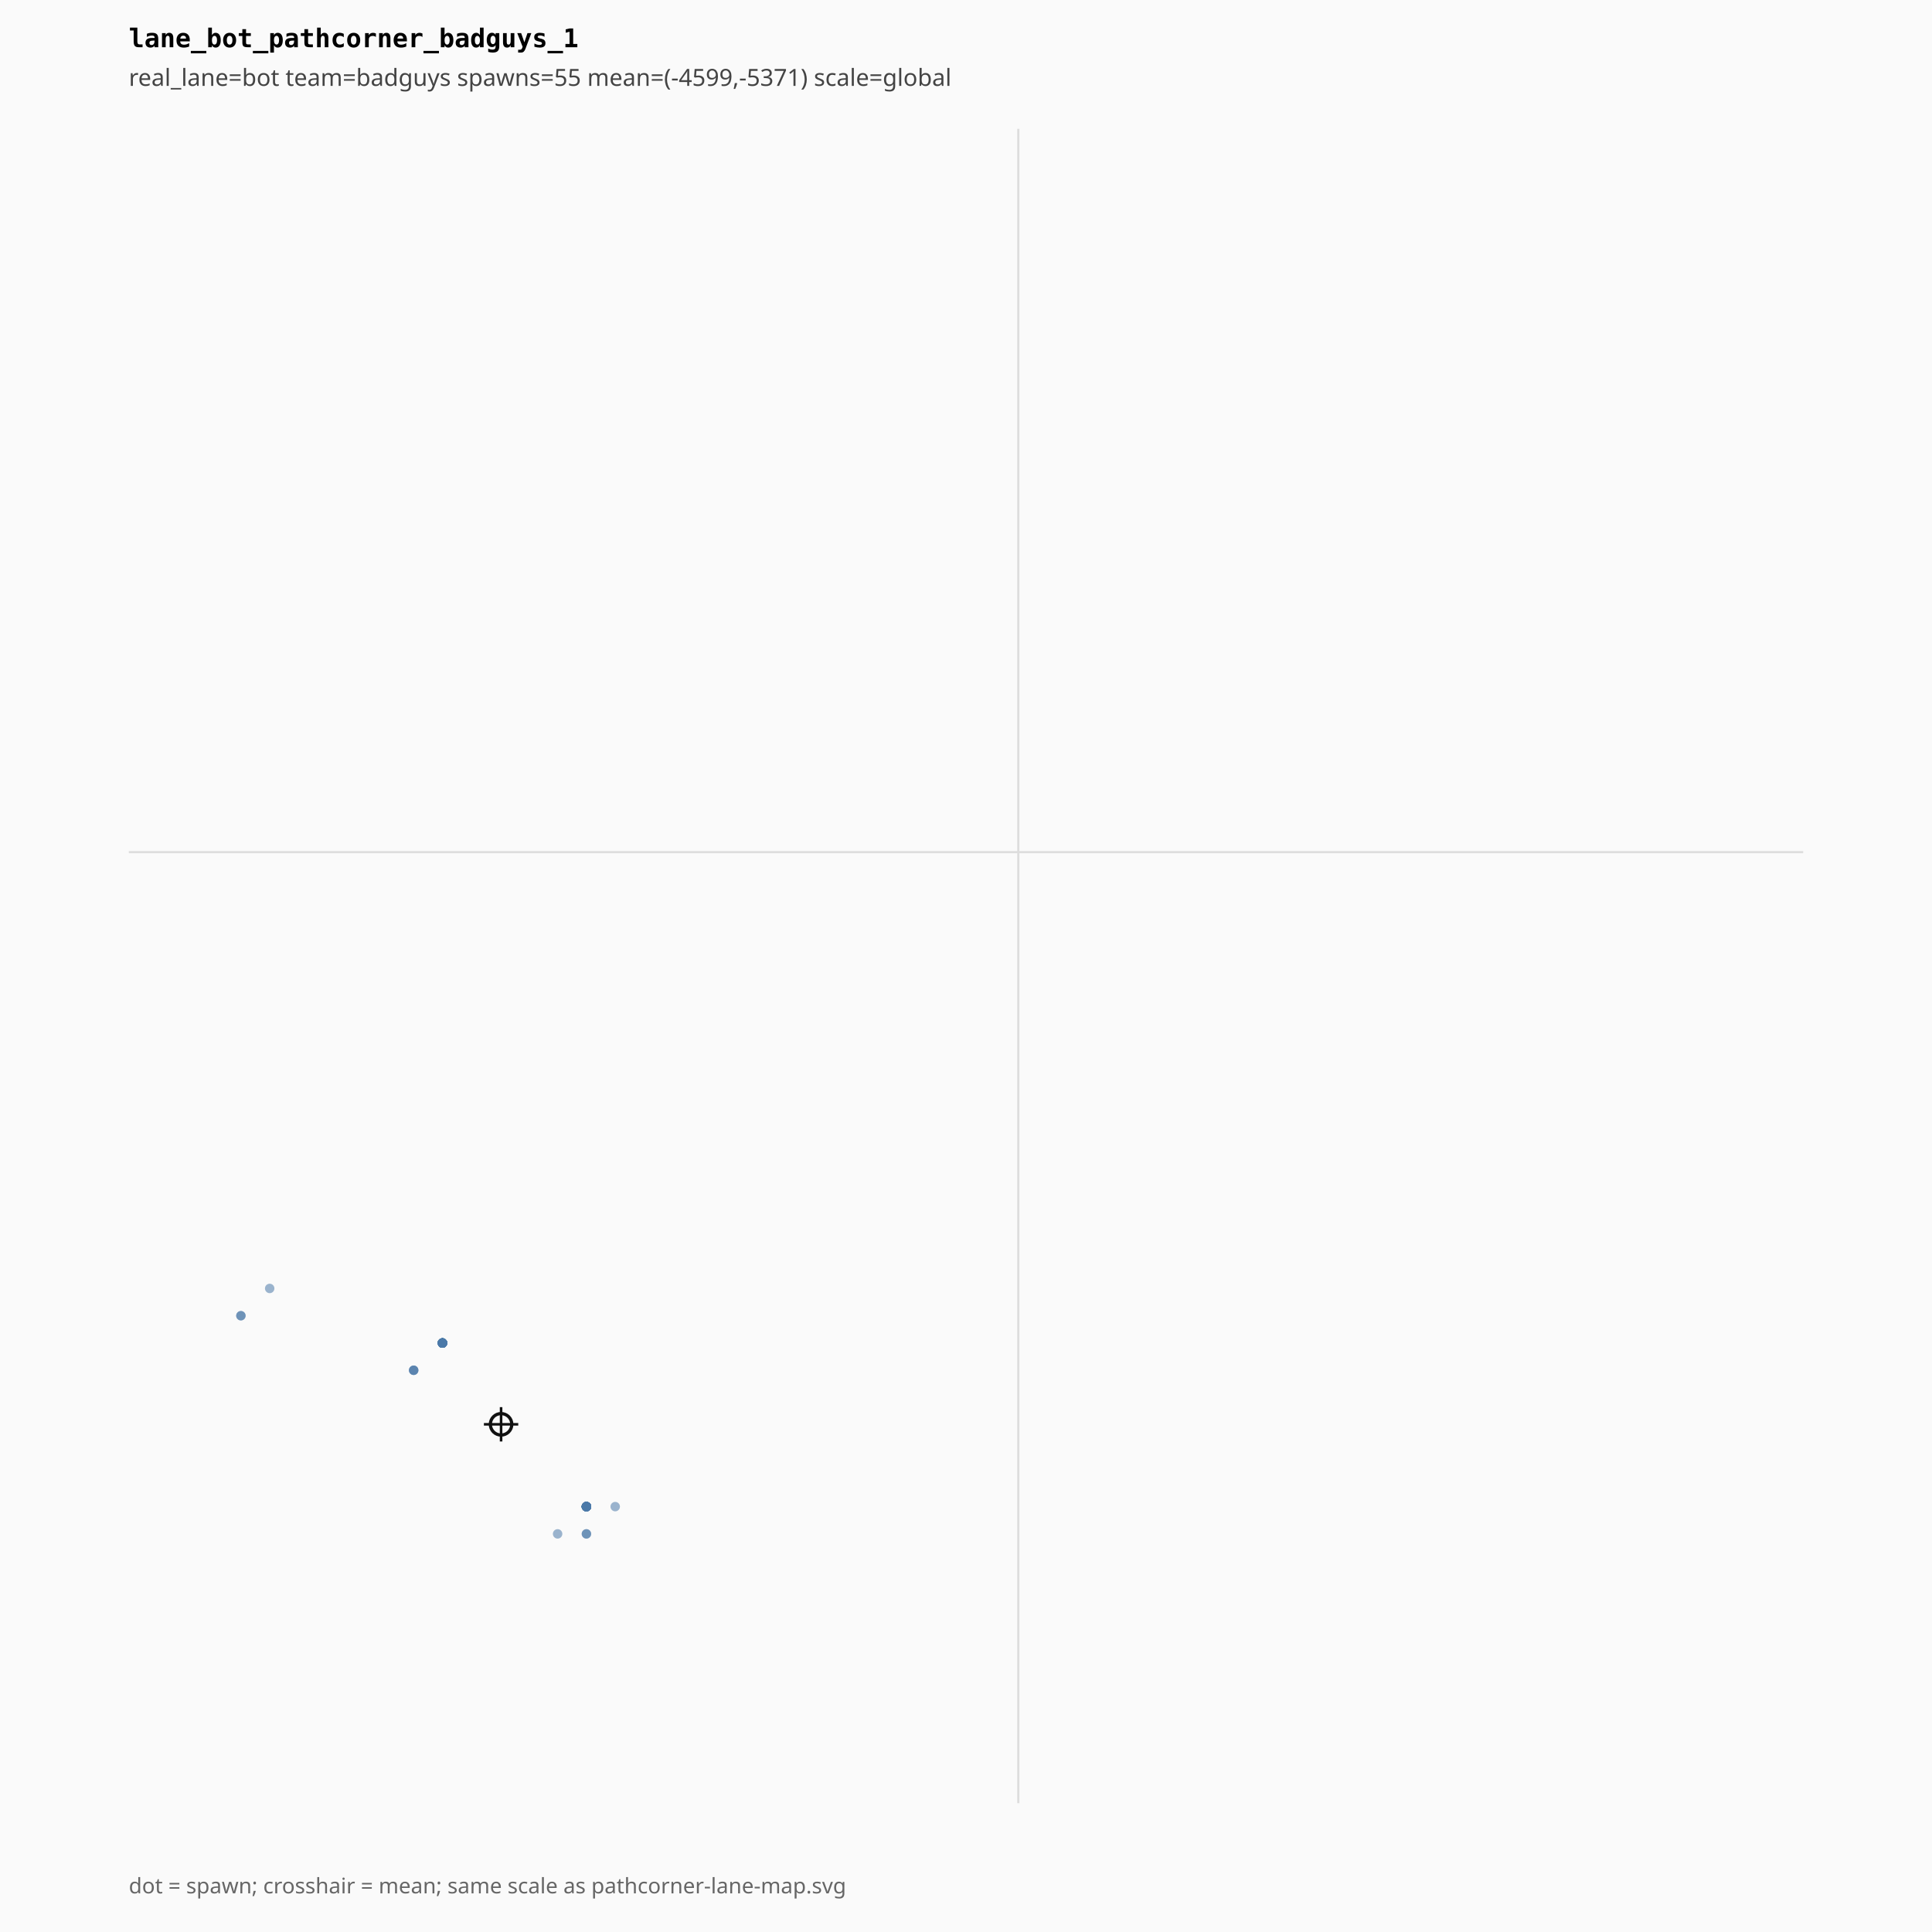
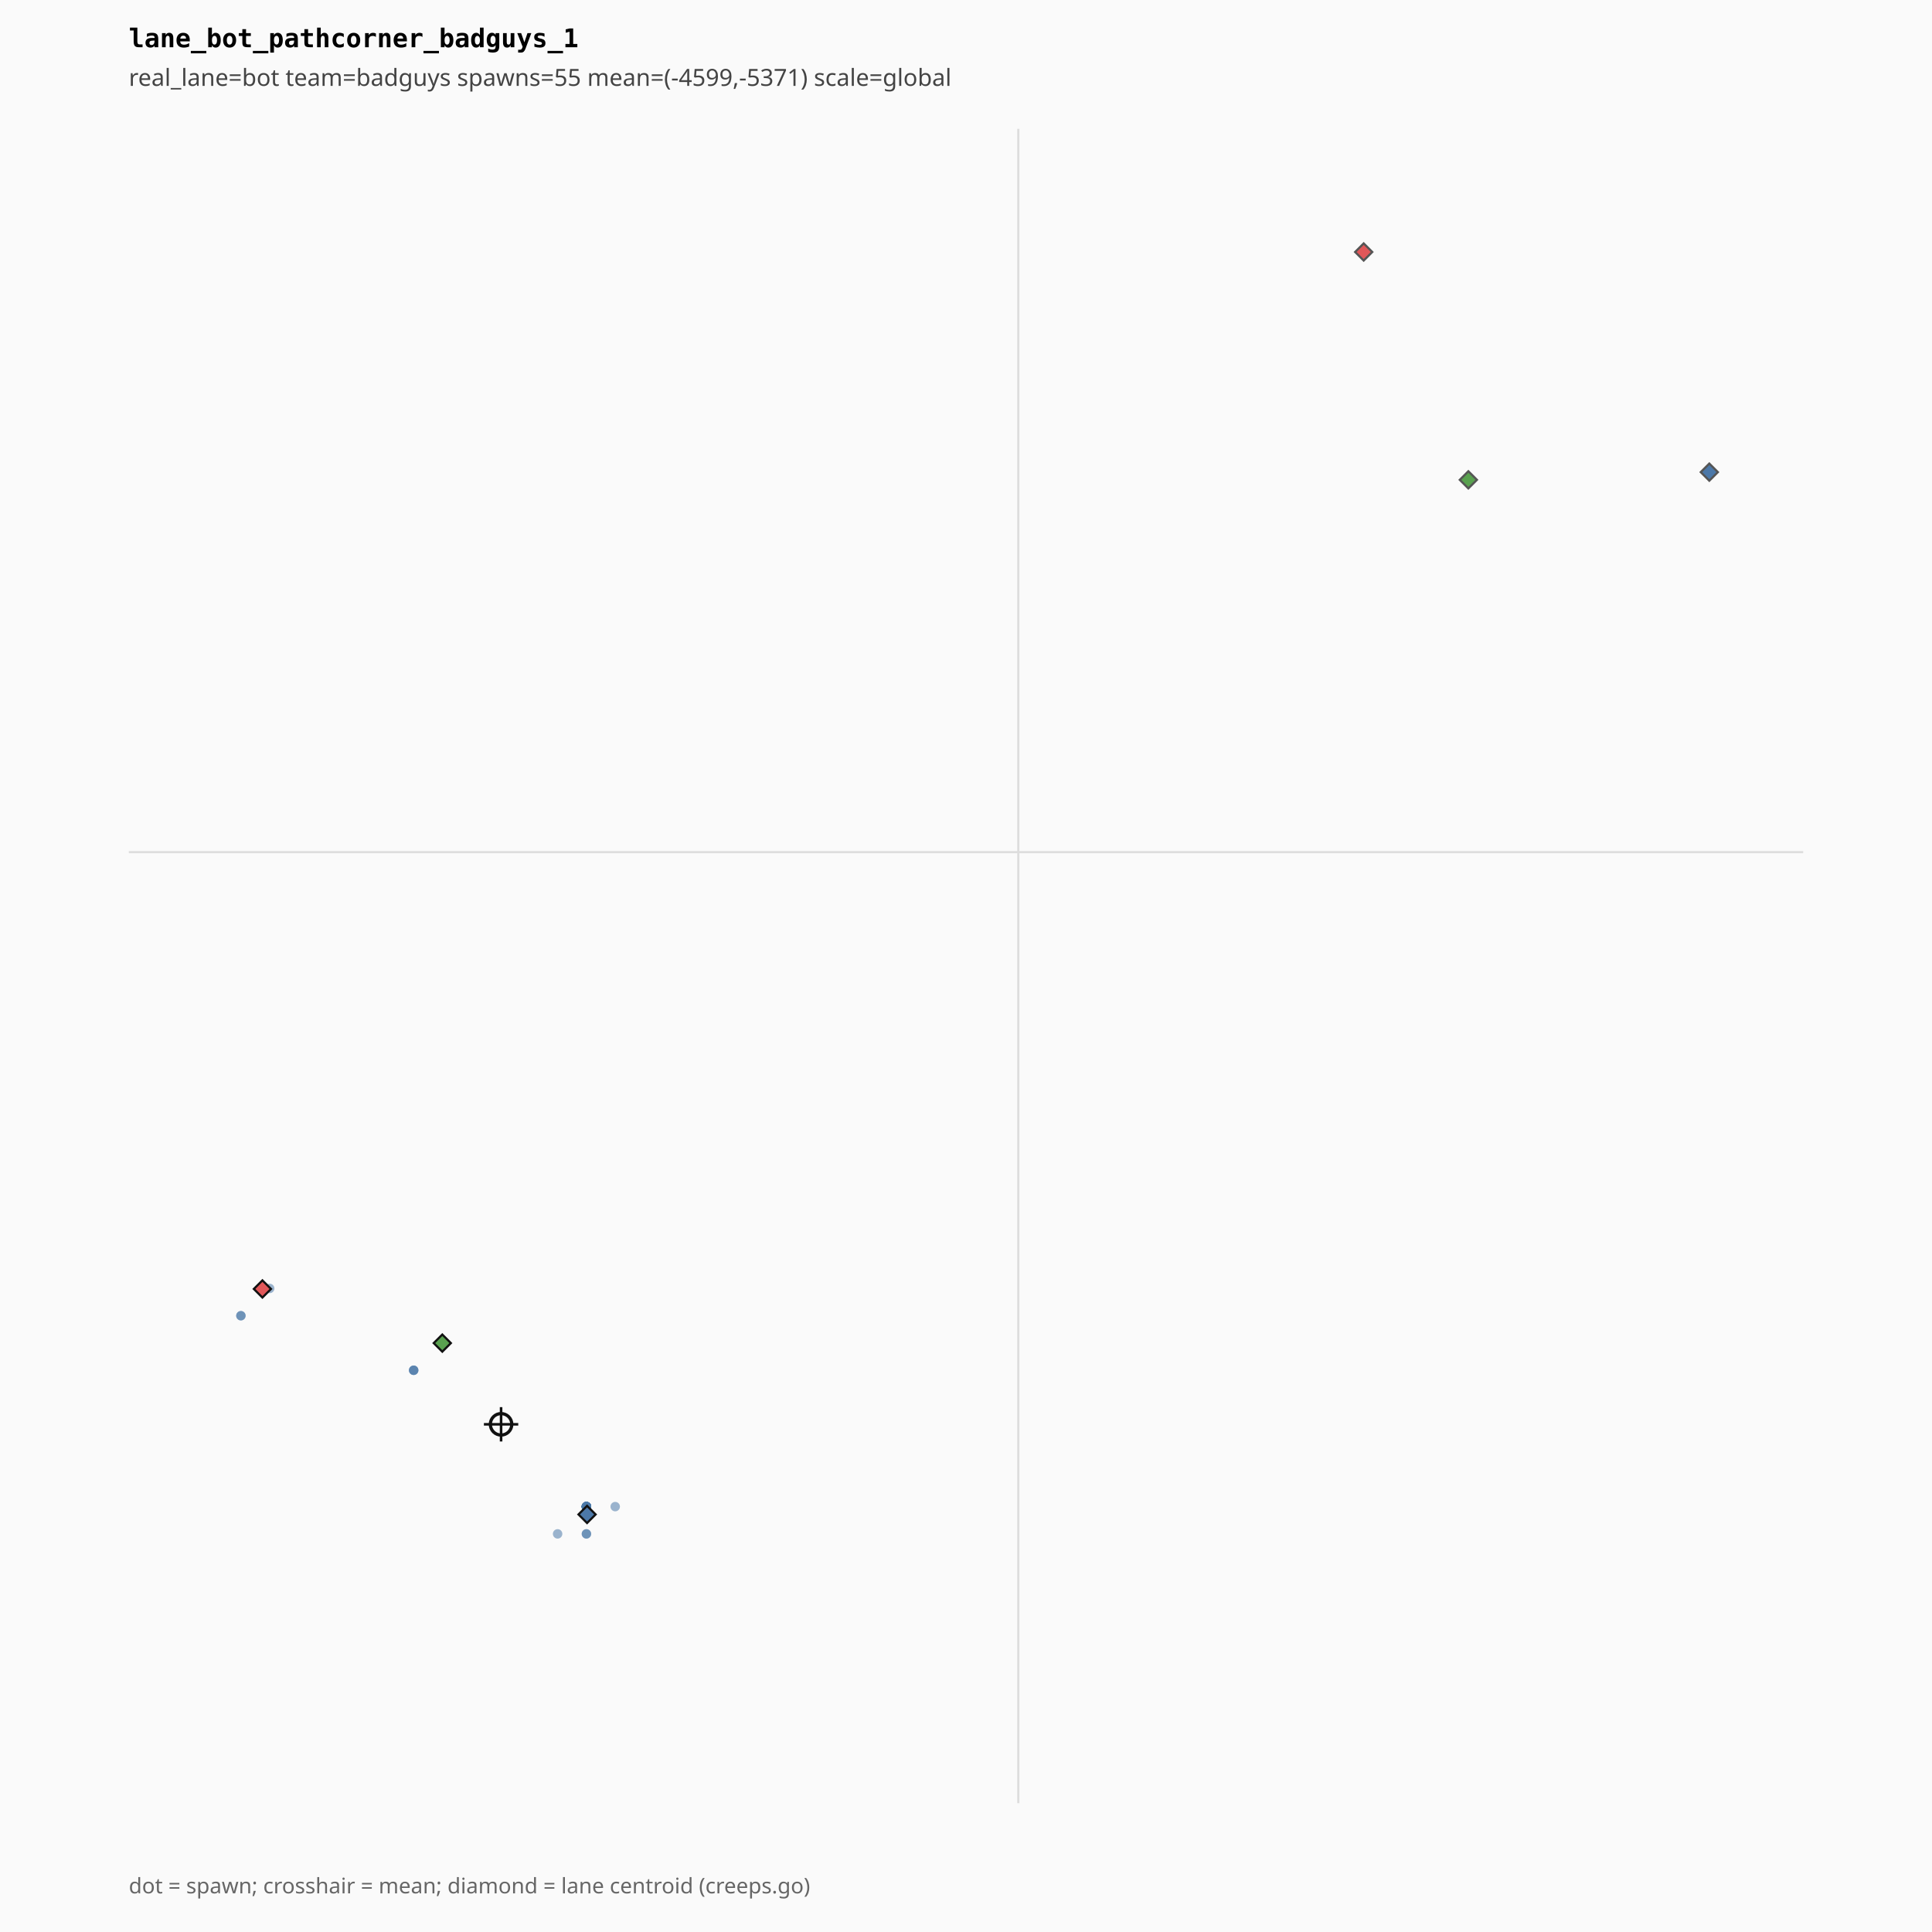
<svg xmlns="http://www.w3.org/2000/svg" width="900" height="900" viewBox="0 0 900 900">
  <rect x="0" y="0" width="900" height="900" fill="#fafafa" />
  <text x="60" y="22" font-family="monospace" font-size="12" font-weight="bold">lane_bot_pathcorner_badguys_1</text>
  <text x="60" y="40" font-family="sans-serif" font-size="11" fill="#444">real_lane=bot  team=badguys  spawns=55  mean=(-4599,-5371)  scale=global</text>
  <line x1="474.37" y1="60" x2="474.37" y2="840" stroke="#ddd" stroke-width="1" />
  <line x1="60" y1="396.96" x2="840" y2="396.96" stroke="#ddd" stroke-width="1" />
  <circle cx="273.18" cy="701.84" r="2.20" fill="#4C78A8" fill-opacity="0.55" stroke="none" />
  <circle cx="273.18" cy="701.84" r="2.20" fill="#4C78A8" fill-opacity="0.55" stroke="none" />
  <circle cx="273.18" cy="701.84" r="2.20" fill="#4C78A8" fill-opacity="0.55" stroke="none" />
  <circle cx="192.70" cy="638.32" r="2.20" fill="#4C78A8" fill-opacity="0.55" stroke="none" />
  <circle cx="273.18" cy="701.84" r="2.20" fill="#4C78A8" fill-opacity="0.55" stroke="none" />
  <circle cx="273.18" cy="701.84" r="2.20" fill="#4C78A8" fill-opacity="0.55" stroke="none" />
  <circle cx="206.11" cy="625.62" r="2.20" fill="#4C78A8" fill-opacity="0.55" stroke="none" />
  <circle cx="273.18" cy="701.84" r="2.20" fill="#4C78A8" fill-opacity="0.55" stroke="none" />
  <circle cx="206.11" cy="625.62" r="2.20" fill="#4C78A8" fill-opacity="0.55" stroke="none" />
  <circle cx="206.11" cy="625.62" r="2.20" fill="#4C78A8" fill-opacity="0.55" stroke="none" />
  <circle cx="206.11" cy="625.62" r="2.20" fill="#4C78A8" fill-opacity="0.55" stroke="none" />
  <circle cx="206.11" cy="625.62" r="2.20" fill="#4C78A8" fill-opacity="0.55" stroke="none" />
  <circle cx="112.22" cy="612.91" r="2.20" fill="#4C78A8" fill-opacity="0.55" stroke="none" />
  <circle cx="206.11" cy="625.62" r="2.20" fill="#4C78A8" fill-opacity="0.55" stroke="none" />
  <circle cx="125.63" cy="600.21" r="2.20" fill="#4C78A8" fill-opacity="0.55" stroke="none" />
  <circle cx="206.11" cy="625.62" r="2.20" fill="#4C78A8" fill-opacity="0.55" stroke="none" />
  <circle cx="206.11" cy="625.62" r="2.20" fill="#4C78A8" fill-opacity="0.55" stroke="none" />
  <circle cx="206.11" cy="625.62" r="2.20" fill="#4C78A8" fill-opacity="0.55" stroke="none" />
  <circle cx="206.11" cy="625.62" r="2.20" fill="#4C78A8" fill-opacity="0.55" stroke="none" />
  <circle cx="273.18" cy="701.84" r="2.20" fill="#4C78A8" fill-opacity="0.55" stroke="none" />
  <circle cx="273.18" cy="701.84" r="2.20" fill="#4C78A8" fill-opacity="0.55" stroke="none" />
  <circle cx="273.18" cy="701.84" r="2.20" fill="#4C78A8" fill-opacity="0.55" stroke="none" />
  <circle cx="206.11" cy="625.62" r="2.20" fill="#4C78A8" fill-opacity="0.55" stroke="none" />
  <circle cx="206.11" cy="625.62" r="2.20" fill="#4C78A8" fill-opacity="0.55" stroke="none" />
  <circle cx="273.18" cy="714.54" r="2.20" fill="#4C78A8" fill-opacity="0.55" stroke="none" />
  <circle cx="273.18" cy="701.84" r="2.20" fill="#4C78A8" fill-opacity="0.55" stroke="none" />
  <circle cx="206.11" cy="625.62" r="2.20" fill="#4C78A8" fill-opacity="0.55" stroke="none" />
  <circle cx="206.11" cy="625.62" r="2.20" fill="#4C78A8" fill-opacity="0.55" stroke="none" />
  <circle cx="273.18" cy="701.84" r="2.20" fill="#4C78A8" fill-opacity="0.55" stroke="none" />
  <circle cx="192.70" cy="638.32" r="2.20" fill="#4C78A8" fill-opacity="0.55" stroke="none" />
  <circle cx="192.70" cy="638.32" r="2.20" fill="#4C78A8" fill-opacity="0.55" stroke="none" />
  <circle cx="206.11" cy="625.62" r="2.20" fill="#4C78A8" fill-opacity="0.55" stroke="none" />
  <circle cx="206.11" cy="625.62" r="2.20" fill="#4C78A8" fill-opacity="0.55" stroke="none" />
  <circle cx="206.11" cy="625.62" r="2.20" fill="#4C78A8" fill-opacity="0.55" stroke="none" />
  <circle cx="273.18" cy="701.84" r="2.20" fill="#4C78A8" fill-opacity="0.55" stroke="none" />
  <circle cx="273.18" cy="701.84" r="2.20" fill="#4C78A8" fill-opacity="0.55" stroke="none" />
  <circle cx="273.18" cy="701.84" r="2.20" fill="#4C78A8" fill-opacity="0.55" stroke="none" />
  <circle cx="273.18" cy="701.84" r="2.20" fill="#4C78A8" fill-opacity="0.55" stroke="none" />
  <circle cx="273.18" cy="701.84" r="2.20" fill="#4C78A8" fill-opacity="0.55" stroke="none" />
  <circle cx="273.18" cy="701.84" r="2.20" fill="#4C78A8" fill-opacity="0.55" stroke="none" />
  <circle cx="273.18" cy="701.84" r="2.20" fill="#4C78A8" fill-opacity="0.55" stroke="none" />
  <circle cx="273.18" cy="701.84" r="2.20" fill="#4C78A8" fill-opacity="0.55" stroke="none" />
  <circle cx="273.18" cy="701.84" r="2.20" fill="#4C78A8" fill-opacity="0.55" stroke="none" />
  <circle cx="273.18" cy="701.84" r="2.20" fill="#4C78A8" fill-opacity="0.55" stroke="none" />
  <circle cx="273.18" cy="701.84" r="2.20" fill="#4C78A8" fill-opacity="0.55" stroke="none" />
  <circle cx="286.59" cy="701.84" r="2.20" fill="#4C78A8" fill-opacity="0.55" stroke="none" />
  <circle cx="273.18" cy="701.84" r="2.20" fill="#4C78A8" fill-opacity="0.55" stroke="none" />
  <circle cx="273.18" cy="714.54" r="2.20" fill="#4C78A8" fill-opacity="0.55" stroke="none" />
  <circle cx="206.11" cy="625.62" r="2.20" fill="#4C78A8" fill-opacity="0.55" stroke="none" />
  <circle cx="206.11" cy="625.62" r="2.20" fill="#4C78A8" fill-opacity="0.55" stroke="none" />
  <circle cx="206.11" cy="625.62" r="2.20" fill="#4C78A8" fill-opacity="0.55" stroke="none" />
  <circle cx="206.11" cy="625.62" r="2.20" fill="#4C78A8" fill-opacity="0.55" stroke="none" />
  <circle cx="206.11" cy="625.62" r="2.20" fill="#4C78A8" fill-opacity="0.55" stroke="none" />
  <circle cx="112.22" cy="612.91" r="2.20" fill="#4C78A8" fill-opacity="0.55" stroke="none" />
  <circle cx="259.76" cy="714.54" r="2.20" fill="#4C78A8" fill-opacity="0.55" stroke="none" />
  <circle cx="233.42" cy="663.50" r="5" fill="none" stroke="#111" stroke-width="1.5" />
  <line x1="225.42" y1="663.50" x2="241.42" y2="663.50" stroke="#111" stroke-width="1.2" />
  <line x1="233.42" y1="655.50" x2="233.42" y2="671.50" stroke="#111" stroke-width="1.2" />
-   <text x="60" y="882" font-family="sans-serif" font-size="10" fill="#666">dot = spawn; crosshair = mean; same scale as pathcorner-lane-map.svg</text>
+   <polygon points="122.244,596.445 126.244,600.445 122.244,604.445 118.244,600.445" fill="#E15759" fill-opacity="1" stroke="#111111" stroke-width="1" />
+   <polygon points="206.038,621.672 210.038,625.672 206.038,629.672 202.038,625.672" fill="#59A14F" fill-opacity="1" stroke="#111111" stroke-width="1" />
+   <polygon points="273.474,701.484 277.474,705.484 273.474,709.484 269.474,705.484" fill="#4C78A8" fill-opacity="1" stroke="#111111" stroke-width="1" />
+   <polygon points="635.264,113.385 639.264,117.385 635.264,121.385 631.264,117.385" fill="#E15759" fill-opacity="1" stroke="#555555" stroke-width="1" />
+   <polygon points="684.016,219.527 688.016,223.527 684.016,227.527 680.016,223.527" fill="#59A14F" fill-opacity="1" stroke="#555555" stroke-width="1" />
+   <polygon points="796.265,215.939 800.265,219.939 796.265,223.939 792.265,219.939" fill="#4C78A8" fill-opacity="1" stroke="#555555" stroke-width="1" />
+   <text x="60" y="882" font-family="sans-serif" font-size="10" fill="#666">dot = spawn; crosshair = mean; diamond = lane centroid (creeps.go)</text>
</svg>
